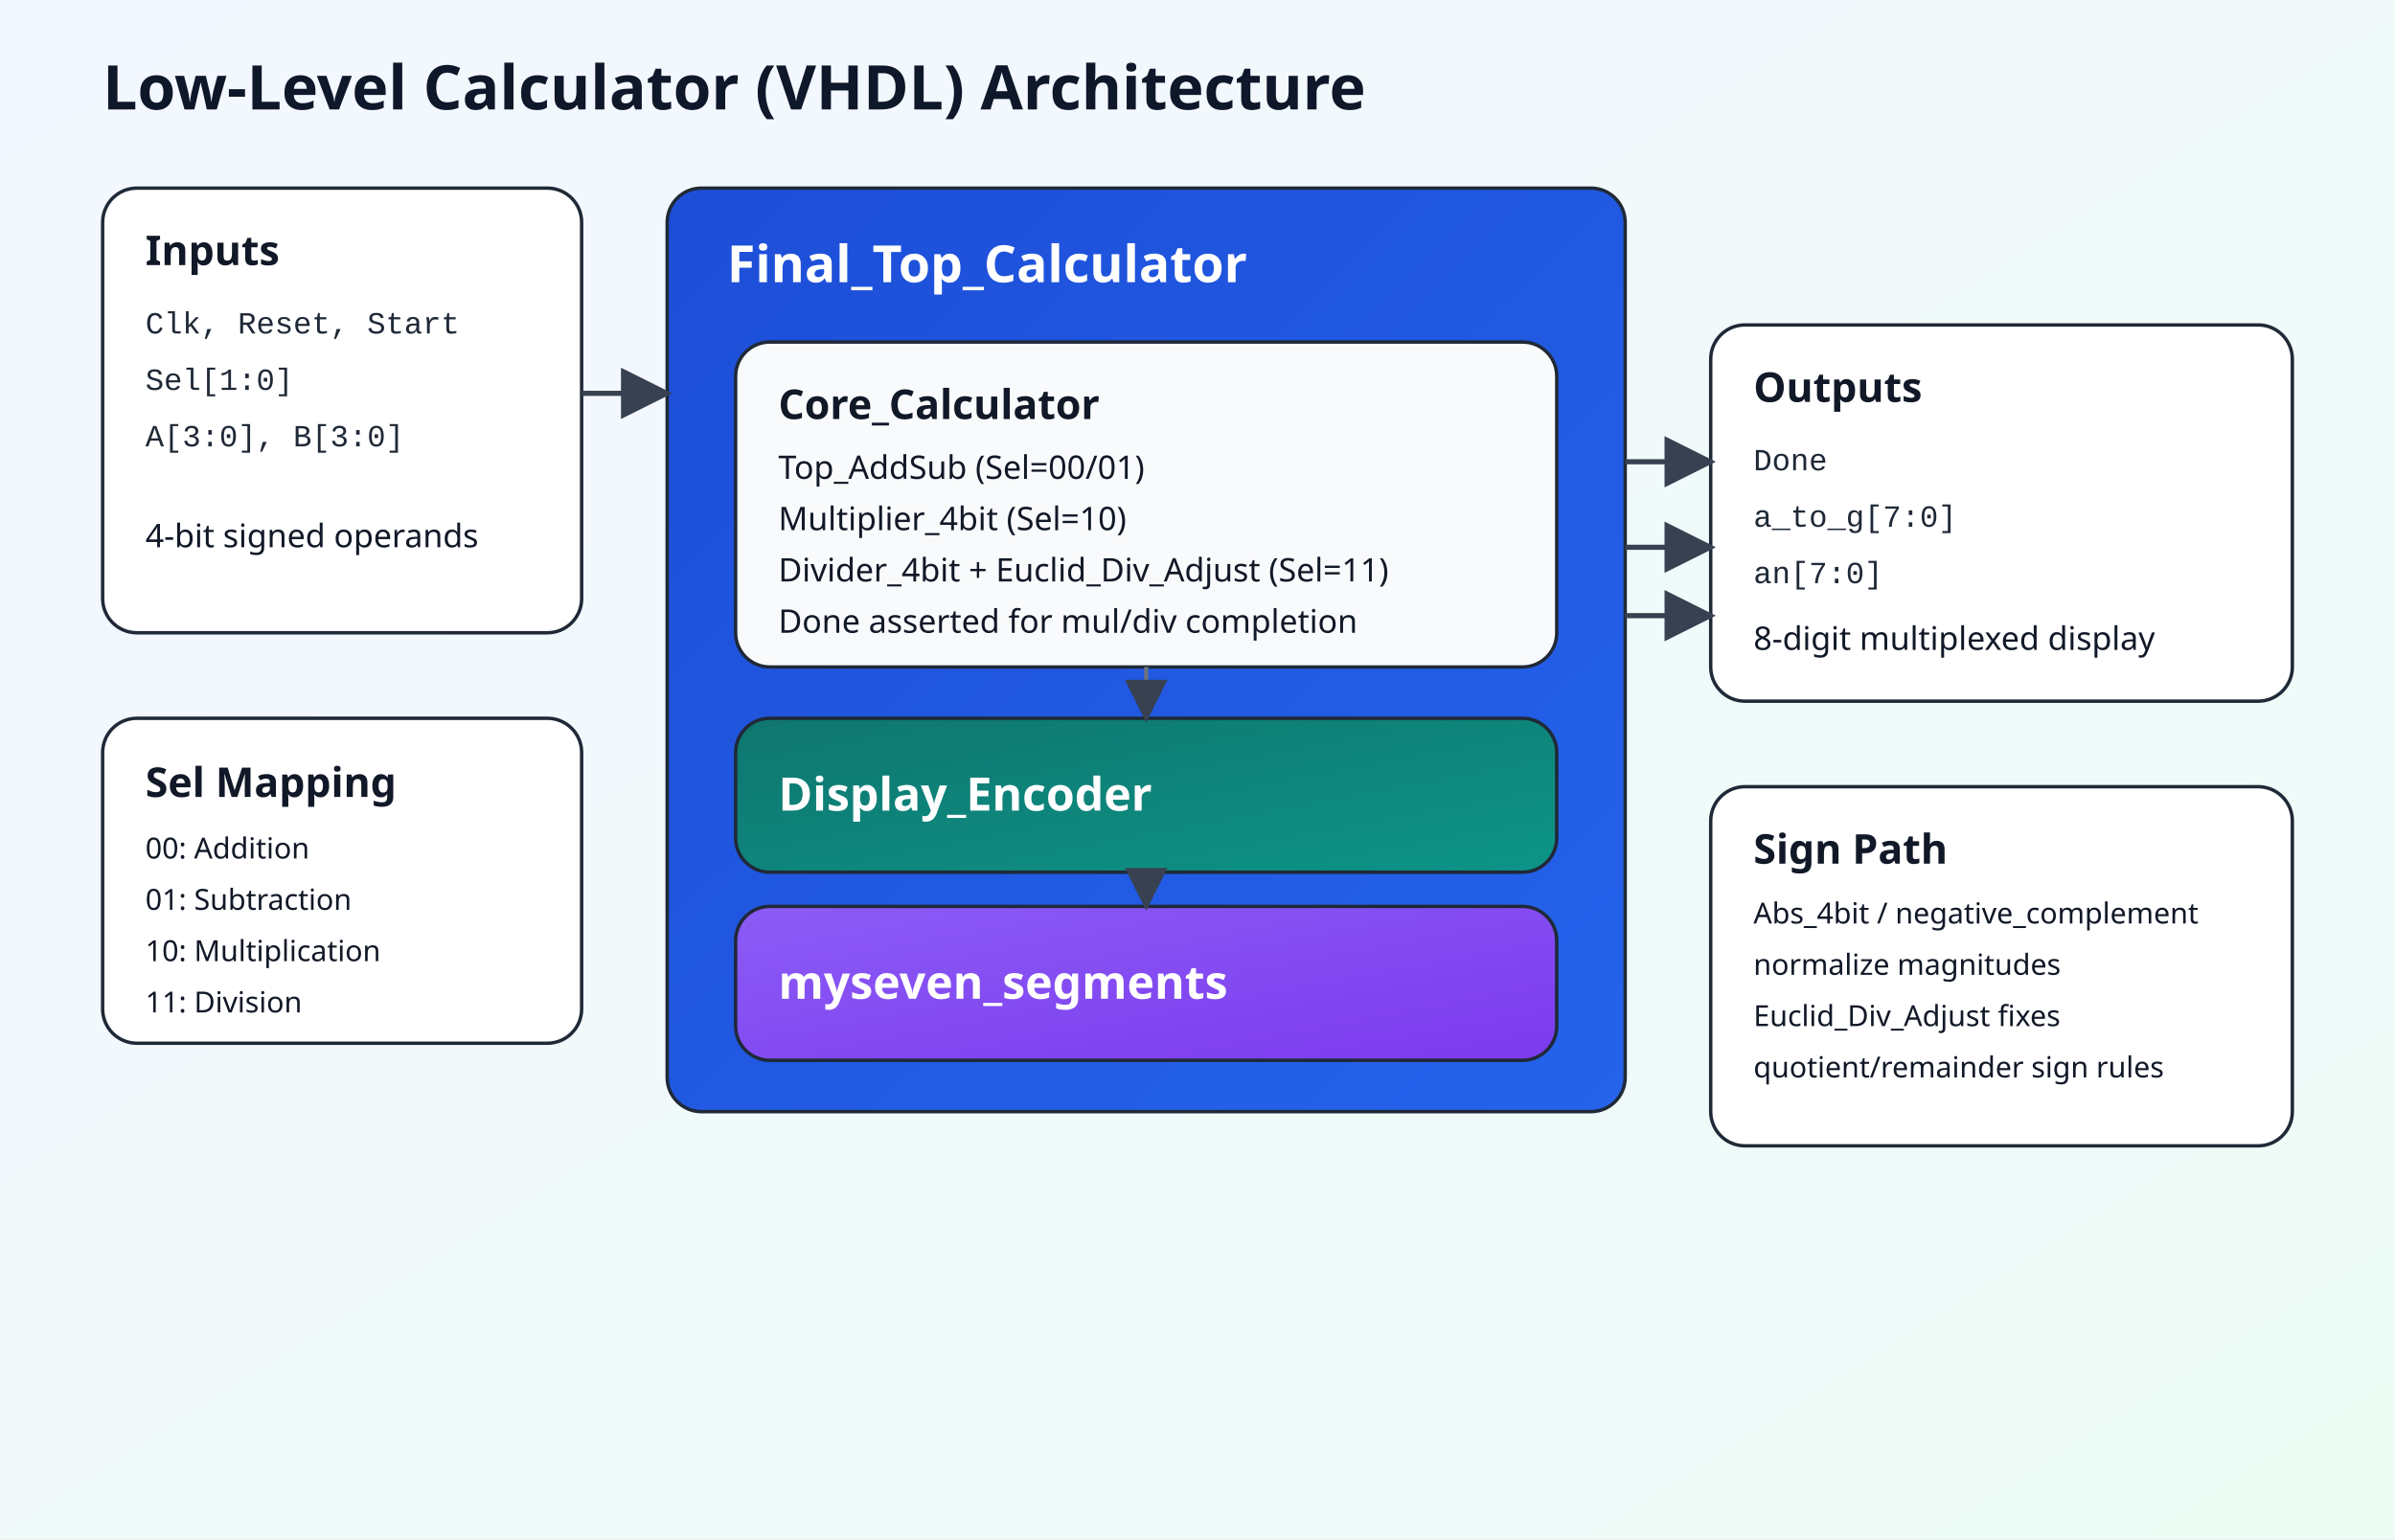
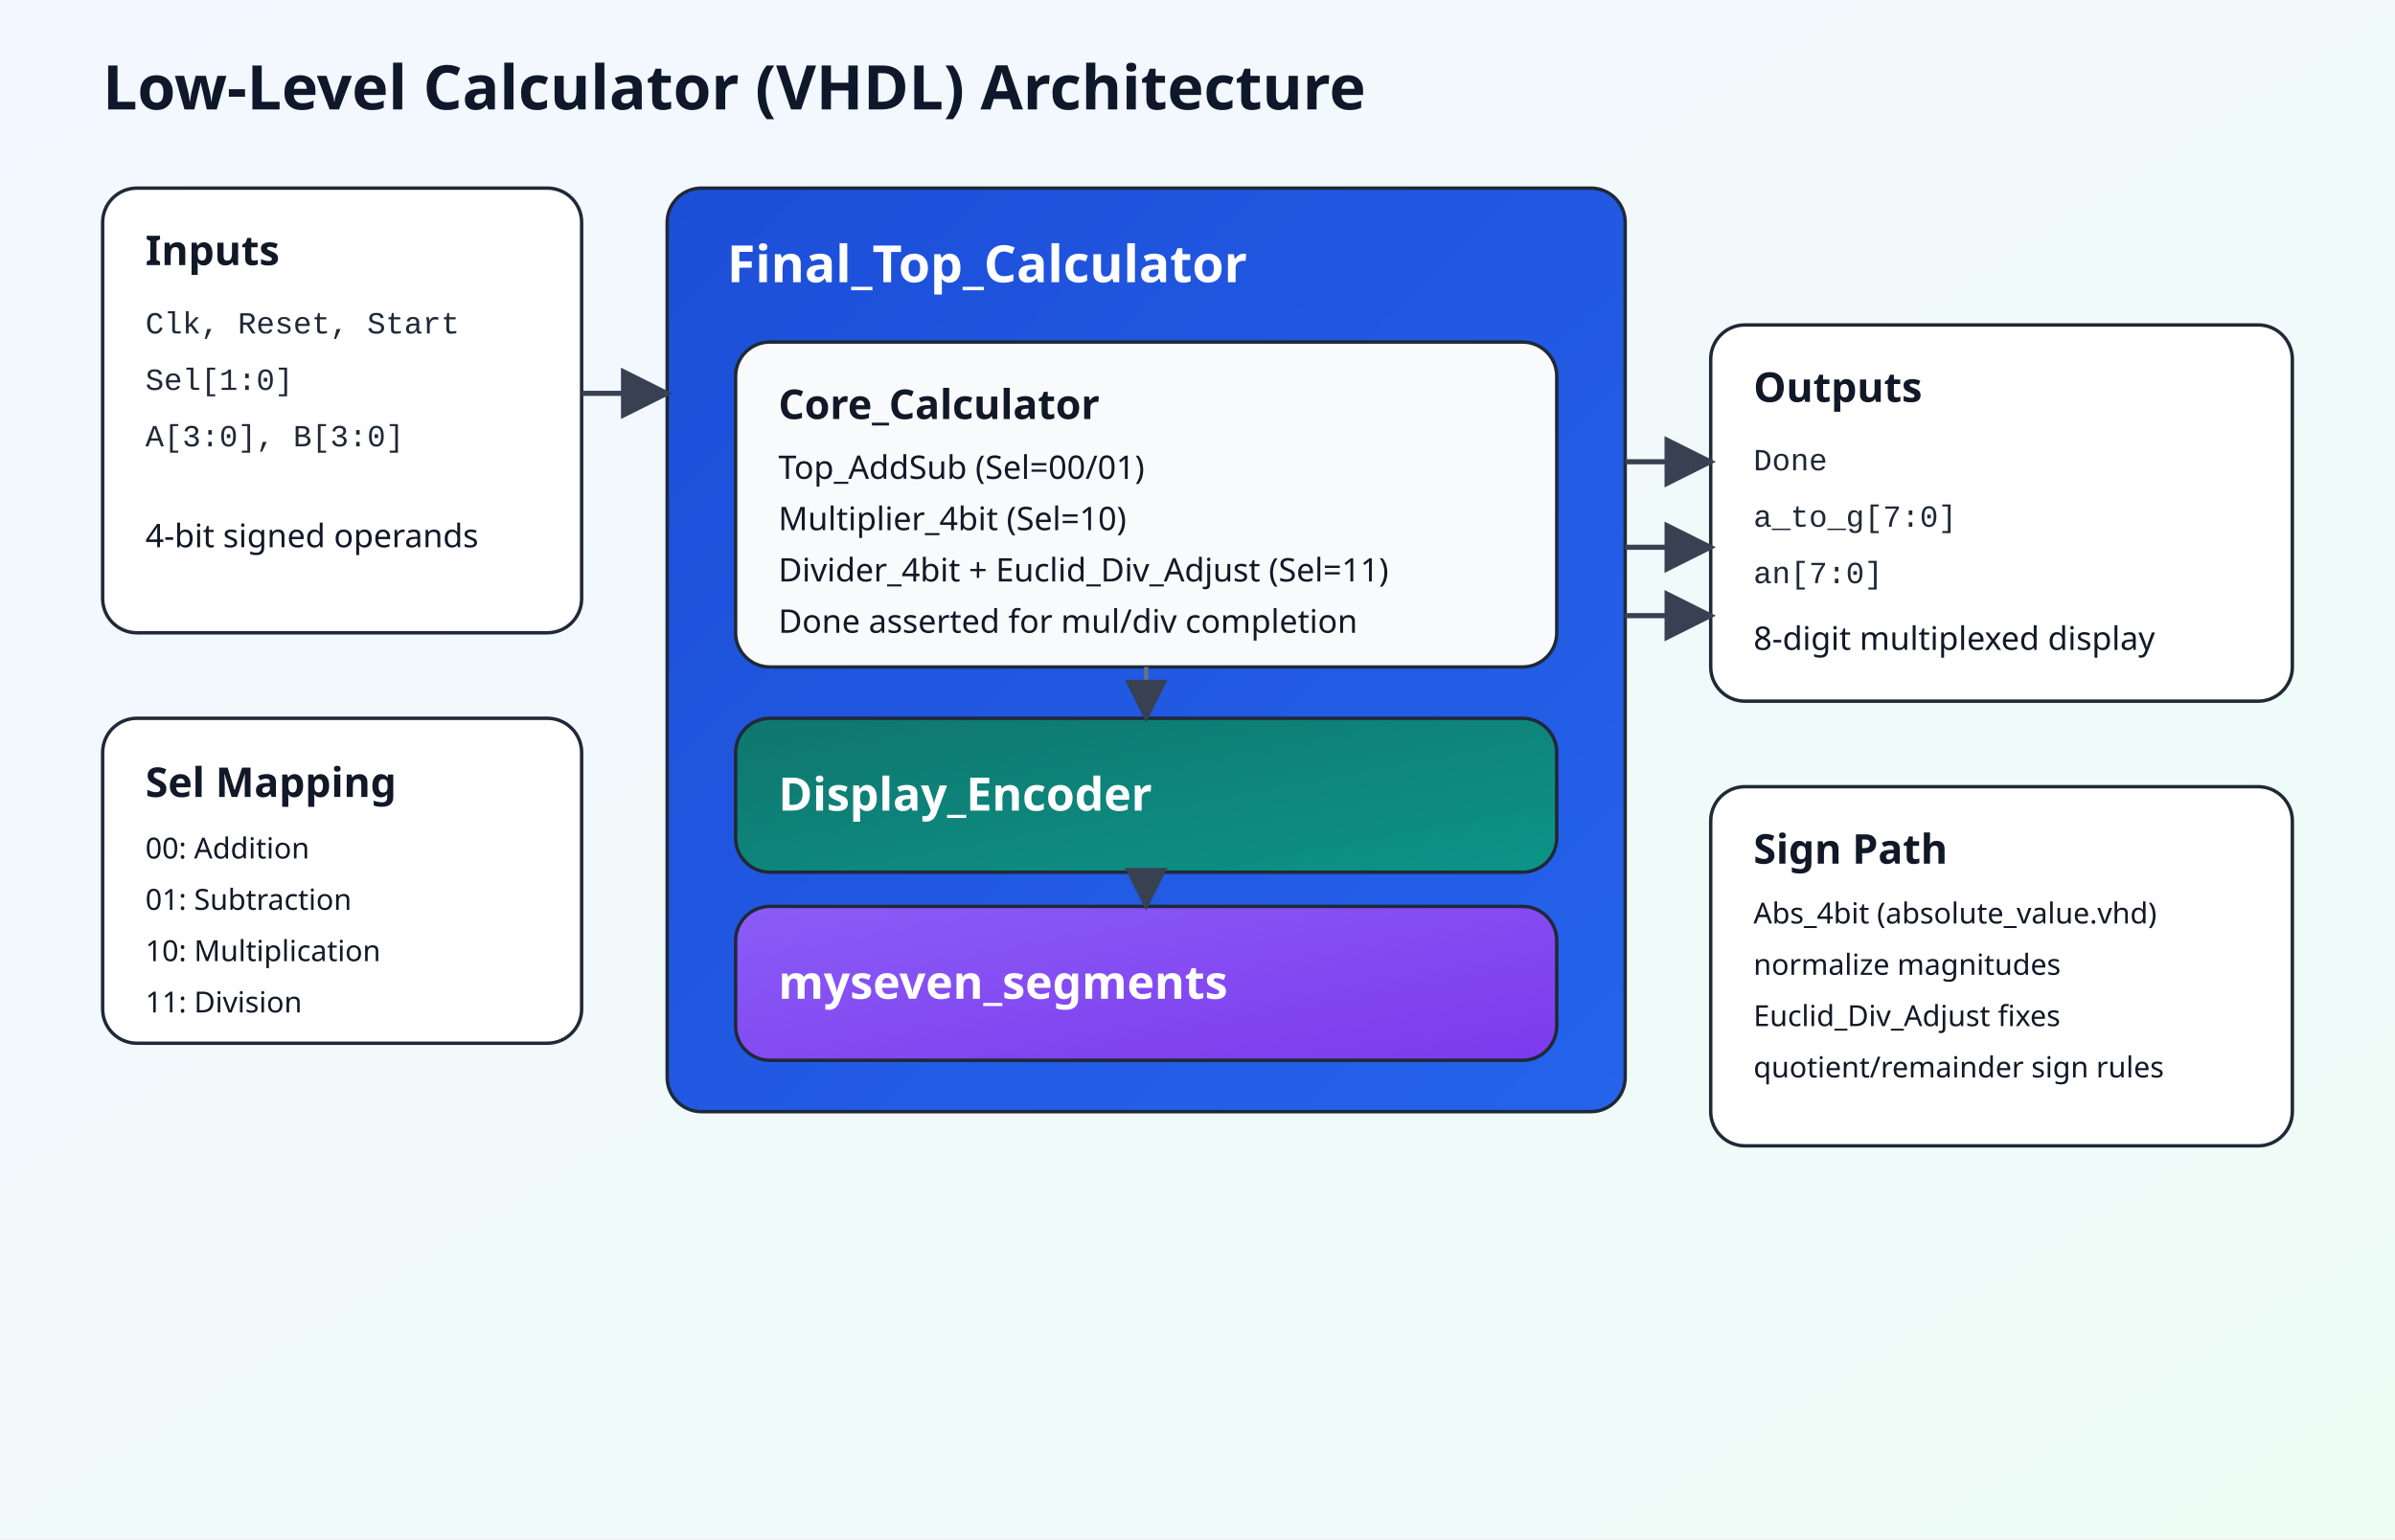
<svg xmlns="http://www.w3.org/2000/svg" width="1400" height="900" viewBox="0 0 1400 900" role="img" aria-labelledby="title desc">
  <defs>
    <linearGradient id="bg" x1="0" y1="0" x2="1" y2="1">
      <stop offset="0%" stop-color="#f3f7ff" />
      <stop offset="100%" stop-color="#eefcf6" />
    </linearGradient>
    <linearGradient id="coreGrad" x1="0" y1="0" x2="1" y2="1">
      <stop offset="0%" stop-color="#1d4ed8" />
      <stop offset="100%" stop-color="#2563eb" />
    </linearGradient>
    <linearGradient id="encGrad" x1="0" y1="0" x2="1" y2="1">
      <stop offset="0%" stop-color="#0f766e" />
      <stop offset="100%" stop-color="#0d9488" />
    </linearGradient>
    <linearGradient id="dispGrad" x1="0" y1="0" x2="1" y2="1">
      <stop offset="0%" stop-color="#8b5cf6" />
      <stop offset="100%" stop-color="#7c3aed" />
    </linearGradient>
    <marker id="arrow" markerWidth="10" markerHeight="10" refX="9" refY="5" orient="auto" markerUnits="strokeWidth">
      <path d="M 0 0 L 10 5 L 0 10 z" fill="#374151" />
    </marker>
    <style>
      .card { rx: 20; ry: 20; stroke: #1f2937; stroke-width: 2; }
      .label { font-family: 'Segoe UI', Tahoma, sans-serif; fill: #111827; font-size: 24px; font-weight: 700; }
      .sub { font-family: 'Segoe UI', Tahoma, sans-serif; fill: #111827; font-size: 19px; }
      .mono { font-family: 'Courier New', monospace; fill: #1f2937; font-size: 18px; }
      .light { fill: #f9fafb; }
      .white { fill: #ffffff; }
      .wire { stroke: #374151; stroke-width: 3; fill: none; marker-end: url(#arrow); }
      .wireSoft { stroke: #6b7280; stroke-width: 2.5; fill: none; marker-end: url(#arrow); }
      .title { font-family: 'Segoe UI', Tahoma, sans-serif; fill: #0f172a; font-size: 36px; font-weight: 800; }
      .legend { font-family: 'Segoe UI', Tahoma, sans-serif; fill: #111827; font-size: 17px; }
    </style>
  </defs>
  <rect x="0" y="0" width="1400" height="900" fill="url(#bg)" />
  <text class="title" x="60" y="64">Low-Level Calculator (VHDL) Architecture</text>
  <rect class="card white" x="60" y="110" width="280" height="260" />
  <text class="label" x="85" y="155">Inputs</text>
  <text class="mono" x="85" y="195">Clk, Reset, Start</text>
  <text class="mono" x="85" y="228">Sel[1:0]</text>
  <text class="mono" x="85" y="261">A[3:0], B[3:0]</text>
  <text class="sub" x="85" y="320">4-bit signed operands</text>
  <rect class="card" x="390" y="110" width="560" height="540" fill="url(#coreGrad)" />
  <text x="425" y="165" style="font-family:'Segoe UI',Tahoma,sans-serif; fill:#ffffff; font-size:30px; font-weight:800;">Final_Top_Calculator</text>
  <rect class="card light" x="430" y="200" width="480" height="190" />
  <text class="label" x="455" y="245">Core_Calculator</text>
  <text class="sub" x="455" y="280">Top_AddSub (Sel=00/01)</text>
  <text class="sub" x="455" y="310">Multiplier_4bit (Sel=10)</text>
  <text class="sub" x="455" y="340">Divider_4bit + Euclid_Div_Adjust (Sel=11)</text>
  <text class="sub" x="455" y="370">Done asserted for mul/div completion</text>
  <rect class="card" x="430" y="420" width="480" height="90" fill="url(#encGrad)" />
  <text x="455" y="474" style="font-family:'Segoe UI',Tahoma,sans-serif; fill:#ffffff; font-size:27px; font-weight:800;">Display_Encoder</text>
  <rect class="card" x="430" y="530" width="480" height="90" fill="url(#dispGrad)" />
  <text x="455" y="584" style="font-family:'Segoe UI',Tahoma,sans-serif; fill:#ffffff; font-size:27px; font-weight:800;">myseven_segments</text>
  <rect class="card white" x="1000" y="190" width="340" height="220" />
  <text class="label" x="1025" y="235">Outputs</text>
  <text class="mono" x="1025" y="275">Done</text>
  <text class="mono" x="1025" y="308">a_to_g[7:0]</text>
  <text class="mono" x="1025" y="341">an[7:0]</text>
  <text class="sub" x="1025" y="380">8-digit multiplexed display</text>
  <path class="wire" d="M340 230 L390 230" />
  <path class="wire" d="M950 270 L1000 270" />
  <path class="wire" d="M950 320 L1000 320" />
  <path class="wire" d="M950 360 L1000 360" />
  <path class="wireSoft" d="M670 390 L670 420" />
  <path class="wireSoft" d="M670 510 L670 530" />
  <rect class="card white" x="60" y="420" width="280" height="190" />
  <text class="label" x="85" y="466">Sel Mapping</text>
  <text class="legend" x="85" y="502">00: Addition</text>
  <text class="legend" x="85" y="532">01: Subtraction</text>
  <text class="legend" x="85" y="562">10: Multiplication</text>
  <text class="legend" x="85" y="592">11: Division</text>
  <rect class="card white" x="1000" y="460" width="340" height="210" />
  <text class="label" x="1025" y="505">Sign Path</text>
-   <text class="legend" x="1025" y="540">Abs_4bit / negative_complement</text>
+   <text class="legend" x="1025" y="540">Abs_4bit (absolute_value.vhd)</text>
  <text class="legend" x="1025" y="570">normalize magnitudes</text>
  <text class="legend" x="1025" y="600">Euclid_Div_Adjust fixes</text>
  <text class="legend" x="1025" y="630">quotient/remainder sign rules</text>
</svg>
